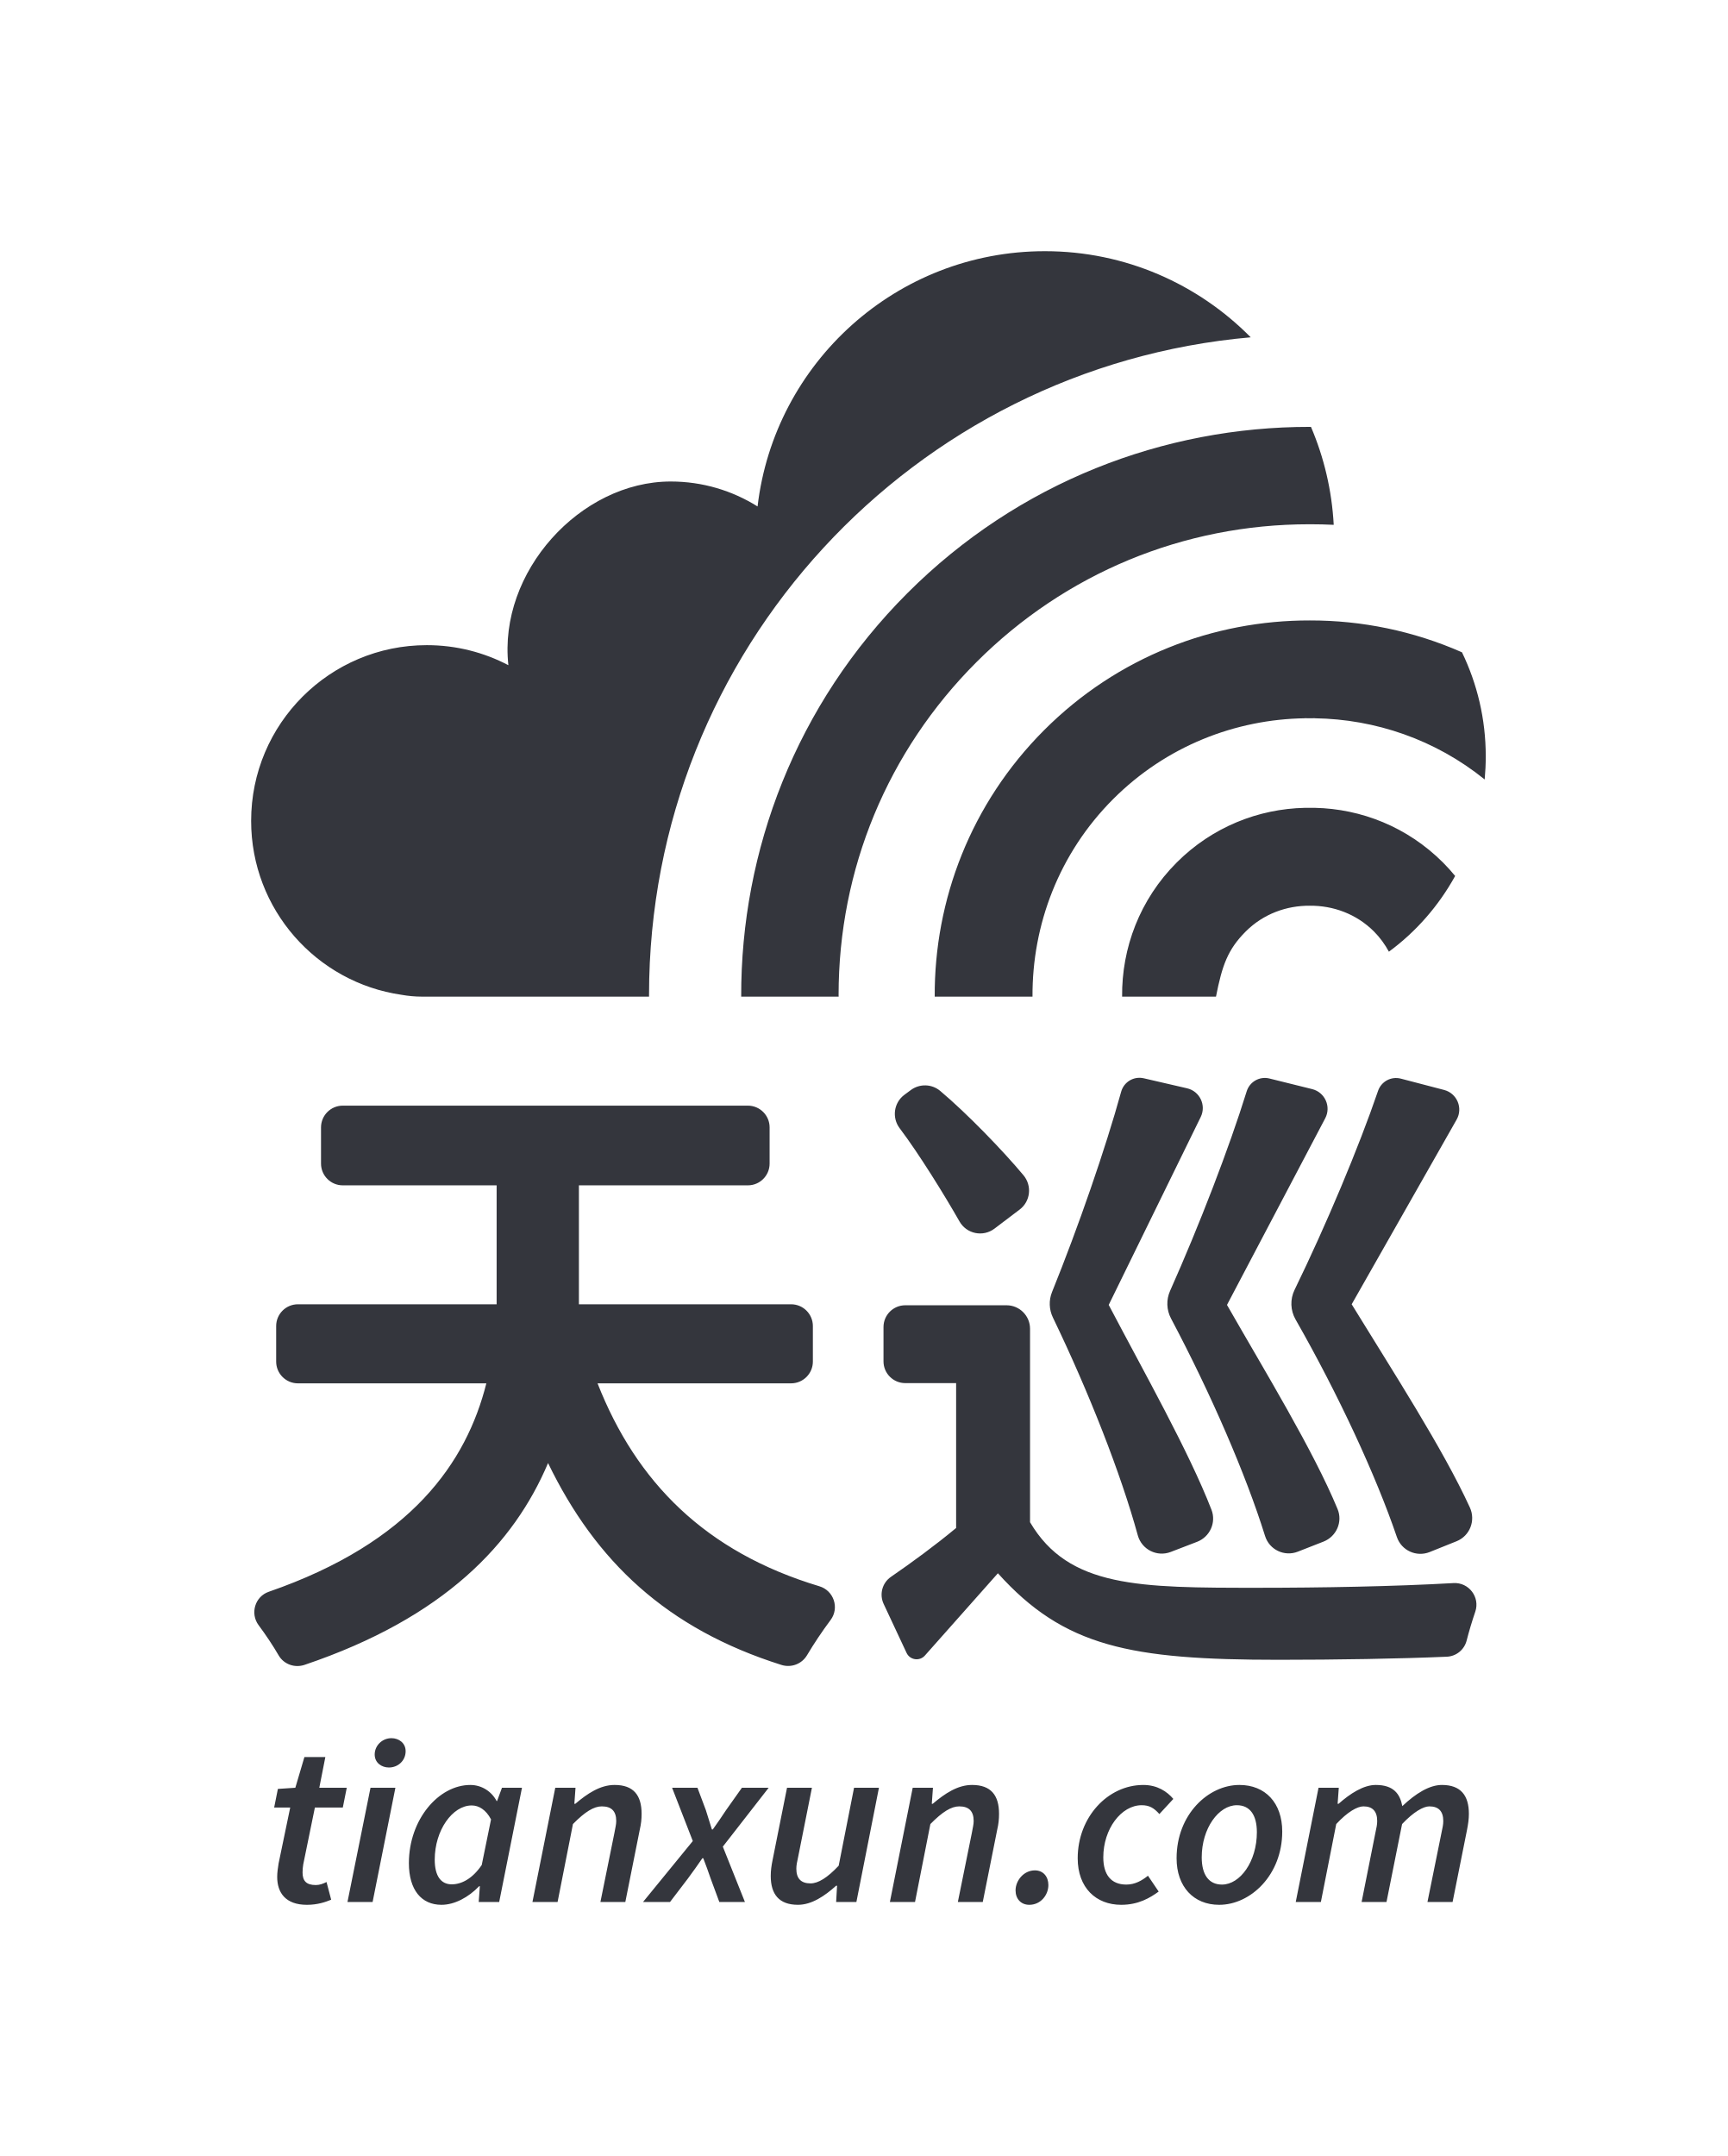
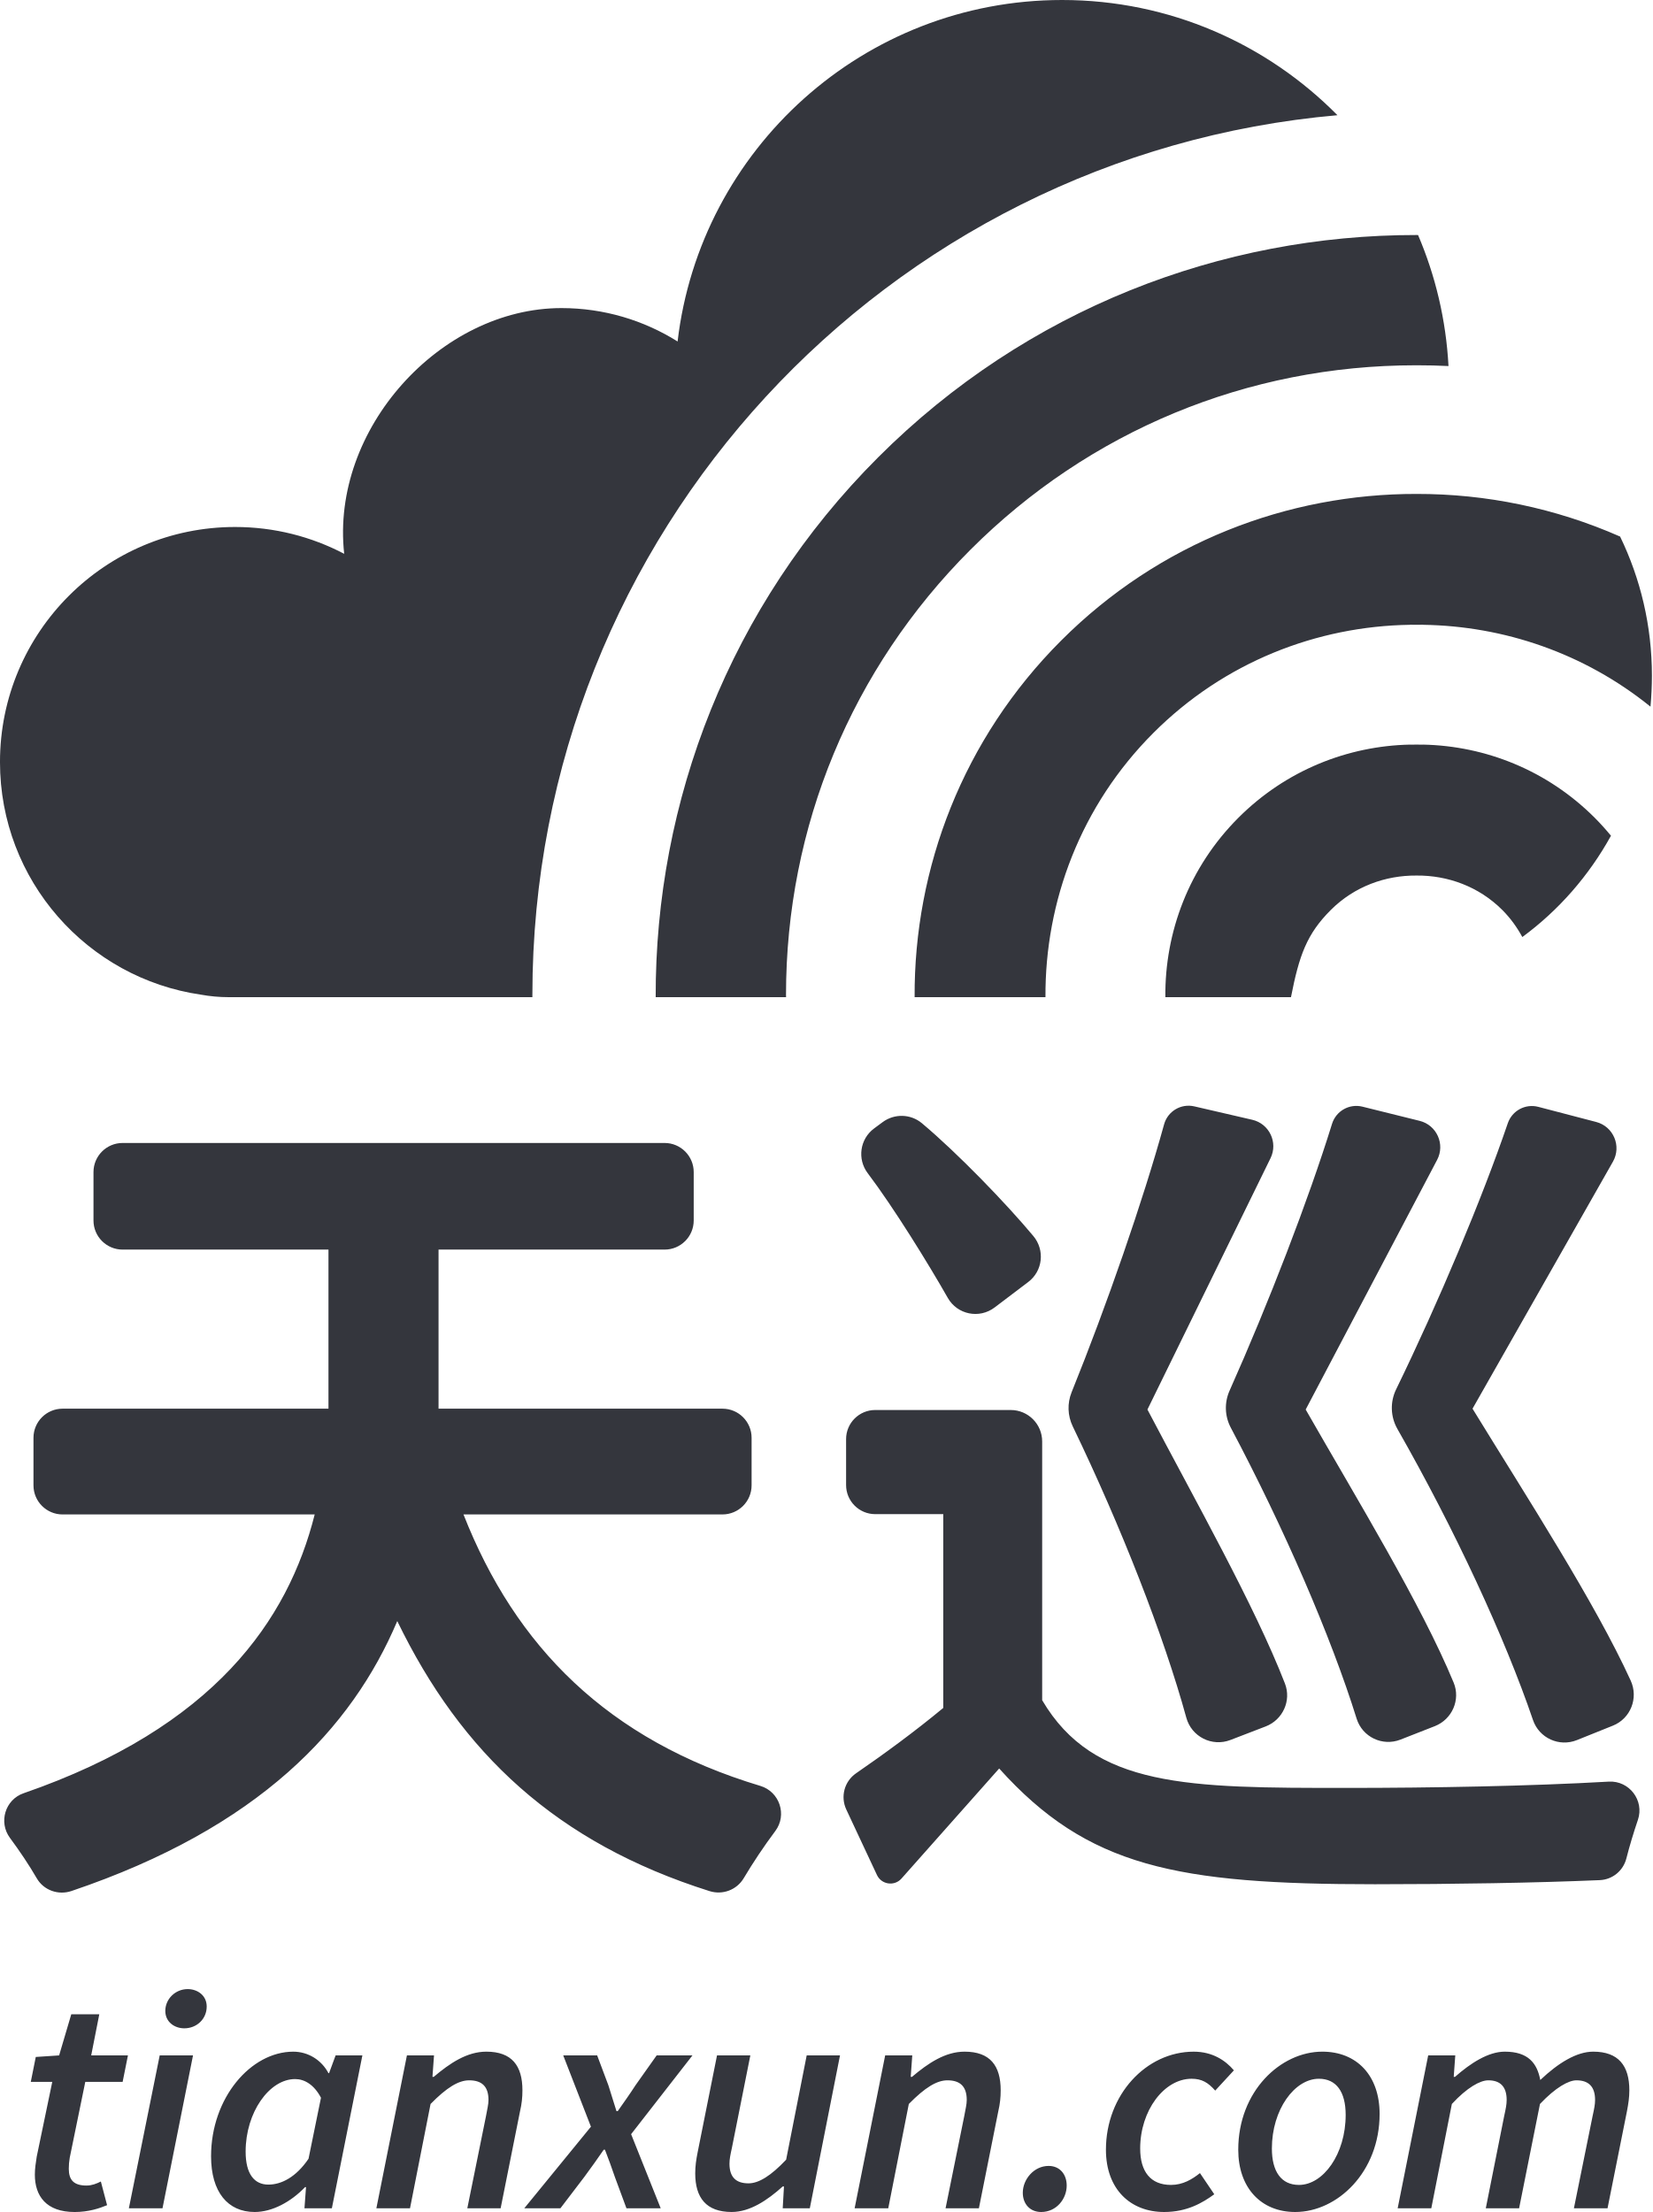
- <svg xmlns="http://www.w3.org/2000/svg" viewBox="0 0 165.09 206" enable-background="new 0 0 165.09 206">
-   <path d="M86.717 56.667c10.613-10.615 24.535-15.894 38.453-15.88l.109.003c1.238 2.898 1.995 6.049 2.173 9.356-.739-.037-1.479-.054-2.222-.054l-.06.002-.059-.002c-12.014 0-23.307 4.681-31.799 13.172-8.494 8.496-13.175 19.788-13.175 31.801l.005.16h-9.313c-.038-13.95 5.241-27.915 15.888-38.558zm55.161 17.809c.066-.731.102-1.471.102-2.219 0-3.561-.818-6.928-2.271-9.931-4.616-2.035-9.576-3.055-14.539-3.045-9.188-.017-18.373 3.462-25.379 10.47-7.028 7.027-10.514 16.258-10.469 25.474h9.345c-.038-6.836 2.515-13.683 7.717-18.883 5.06-5.059 11.675-7.614 18.316-7.713v-.005l.471.004.47-.004v.005c5.766.085 11.509 2.025 16.237 5.847zm-93.296-10.919l-.007-.039.007.039zm89.311 18.853c-3.397-3.397-7.807-5.129-12.253-5.224v.003l-.47-.003-.471.003v-.003c-4.442.096-8.855 1.828-12.251 5.224-3.534 3.536-5.264 8.179-5.218 12.815h8.972c.587-2.996 1.13-4.512 2.84-6.223 1.69-1.689 3.913-2.481 6.128-2.463 2.214-.019 4.442.774 6.129 2.463.584.586 1.051 1.239 1.426 1.929 2.599-1.91 4.754-4.379 6.331-7.235-.363-.442-.75-.872-1.163-1.286zm-75.87 12.655c0-32.957 25.273-60.007 57.497-62.836-5.013-5.077-11.969-8.229-19.667-8.229-14.17 0-25.845 10.659-27.459 24.391-2.404-1.507-5.249-2.385-8.298-2.385-8.635 0-16.5 8.642-15.514 17.552-2.33-1.222-4.981-1.916-7.793-1.916-9.274 0-16.79 7.518-16.79 16.792 0 8.45 6.238 15.44 14.362 16.615.638.114 1.29.177 1.959.177h21.703v-.161zm-13.467-31.723l.02.177-.02-.177zm0 0z" fill="#34363D" />
+ <svg xmlns="http://www.w3.org/2000/svg" viewBox="0 0 118 158">
  <g fill="#34363D">
-     <path d="M27.733 172.705h-1.534l.356-1.779 1.668-.111.867-2.936h2.001l-.578 2.936h2.624l-.378 1.89h-2.668l-1.112 5.426c-.044.267-.066.511-.066.779 0 .801.355 1.201 1.267 1.201.378 0 .712-.134 1.023-.289l.445 1.69c-.534.222-1.312.489-2.313.489-2.046 0-2.846-1.156-2.846-2.668 0-.445.067-.845.134-1.29l1.11-5.338zM35.406 170.815h2.379l-2.179 10.918h-2.402l2.202-10.918zm.4-3.18c0-.845.711-1.557 1.601-1.557.689 0 1.356.445 1.356 1.245 0 .89-.712 1.557-1.601 1.557-.689 0-1.356-.445-1.356-1.245zM44.945 170.548c1.067 0 2.024.601 2.513 1.535h.044l.467-1.268h1.912l-2.179 10.918h-1.957l.111-1.512h-.066c-1.023 1.067-2.357 1.779-3.602 1.779-1.913 0-3.114-1.423-3.114-3.98.001-4.181 2.847-7.472 5.871-7.472zm1.09 7.649l.889-4.358c-.489-.934-1.178-1.334-1.845-1.334-1.846 0-3.536 2.379-3.536 5.181 0 1.601.623 2.357 1.623 2.357.934 0 1.98-.533 2.869-1.846zM53.062 170.815h1.935l-.111 1.534h.089c1.156-.979 2.379-1.802 3.758-1.802 1.823 0 2.579 1.001 2.579 2.758 0 .511-.044.956-.178 1.534l-1.378 6.894h-2.38l1.334-6.582c.089-.511.178-.823.178-1.156 0-.934-.445-1.401-1.379-1.401-.756 0-1.601.511-2.758 1.69l-1.468 7.449h-2.402l2.181-10.918zM66.205 175.907l-1.979-5.092h2.424l.801 2.135c.2.645.378 1.223.578 1.846h.089c.423-.601.867-1.223 1.268-1.846l1.512-2.135h2.557l-4.381 5.626 2.113 5.292h-2.446l-.823-2.224c-.222-.645-.467-1.334-.712-1.957h-.089c-.423.623-.89 1.268-1.379 1.935l-1.712 2.246h-2.58l4.759-5.826zM81.837 181.733h-1.935l.089-1.557h-.089c-1.09.979-2.335 1.823-3.647 1.823-1.823 0-2.602-1.023-2.602-2.757 0-.511.066-.979.178-1.534l1.378-6.894h2.38l-1.312 6.582c-.112.511-.178.823-.178 1.156 0 .934.445 1.401 1.356 1.401.734 0 1.601-.533 2.691-1.69l1.468-7.449h2.379l-2.156 10.919zM87.219 170.815h1.935l-.111 1.534h.089c1.156-.979 2.379-1.802 3.758-1.802 1.823 0 2.579 1.001 2.579 2.758 0 .511-.044.956-.178 1.534l-1.378 6.894h-2.38l1.334-6.582c.089-.511.178-.823.178-1.156 0-.934-.445-1.401-1.379-1.401-.756 0-1.601.511-2.758 1.69l-1.468 7.449h-2.402l2.181-10.918zM97.048 180.622c0-.934.778-1.913 1.846-1.913.801 0 1.29.601 1.29 1.401 0 .956-.734 1.89-1.823 1.89-.802 0-1.313-.578-1.313-1.378zM109.256 170.548c1.334 0 2.268.623 2.869 1.334l-1.334 1.446c-.511-.578-.956-.845-1.69-.845-1.957 0-3.669 2.269-3.669 4.981 0 1.646.734 2.602 2.201 2.602.845 0 1.512-.4 2.068-.845l1.023 1.512c-.823.6-1.935 1.267-3.58 1.267-2.402 0-4.158-1.623-4.158-4.448-.001-3.913 2.868-7.004 6.27-7.004zM112.436 177.552c0-4.18 3.024-7.005 6.004-7.005 2.469 0 4.092 1.712 4.092 4.448 0 4.158-3.024 7.005-6.026 7.005-2.447 0-4.07-1.734-4.07-4.448zm2.402-.088c0 1.646.667 2.602 1.935 2.602 1.734 0 3.335-2.201 3.335-5.003 0-1.646-.667-2.58-1.912-2.58-1.735-.001-3.358 2.201-3.358 4.981zM126.001 170.815h1.935l-.111 1.534h.089c1.112-.979 2.379-1.802 3.558-1.802 1.69 0 2.313.845 2.535 2.024 1.29-1.223 2.602-2.024 3.781-2.024 1.801 0 2.58 1.001 2.58 2.758 0 .511-.067.956-.178 1.534l-1.379 6.894h-2.402l1.334-6.582c.111-.511.178-.823.178-1.156 0-.934-.445-1.401-1.334-1.401-.556 0-1.49.511-2.602 1.69l-1.49 7.449h-2.379l1.312-6.582c.111-.511.178-.823.178-1.156 0-.934-.445-1.401-1.312-1.401-.578 0-1.512.511-2.602 1.69l-1.468 7.449h-2.402l2.179-10.918z" />
+     <path d="M62.717 32.667c10.613-10.615 24.535-15.894 38.453-15.88l.109.003c1.238 2.898 1.995 6.049 2.173 9.356-.739-.037-1.479-.054-2.222-.054l-.06.002-.059-.002c-12.014 0-23.307 4.681-31.799 13.172-8.494 8.496-13.175 19.788-13.175 31.801l.005.16h-9.313c-.038-13.95 5.241-27.915 15.888-38.558zm55.161 17.809c.066-.731.102-1.471.102-2.219 0-3.561-.818-6.928-2.271-9.931-4.616-2.035-9.576-3.055-14.539-3.045-9.188-.017-18.373 3.462-25.379 10.47-7.028 7.027-10.514 16.258-10.469 25.474h9.345c-.038-6.836 2.515-13.683 7.717-18.883 5.06-5.059 11.675-7.614 18.316-7.713v-.005l.471.004.47-.004v.005c5.766.085 11.509 2.025 16.237 5.847zm-93.296-10.919l-.007-.039.007.039zm89.311 18.853c-3.397-3.397-7.807-5.129-12.253-5.224v.003l-.47-.003-.471.003v-.003c-4.442.096-8.855 1.828-12.251 5.224-3.534 3.536-5.264 8.179-5.218 12.815h8.972c.587-2.996 1.13-4.512 2.84-6.223 1.69-1.689 3.913-2.481 6.128-2.463 2.214-.019 4.442.774 6.129 2.463.584.586 1.051 1.239 1.426 1.929 2.599-1.91 4.754-4.379 6.331-7.235-.363-.442-.75-.872-1.163-1.286zm-75.87 12.655c0-32.957 25.273-60.007 57.497-62.836-5.013-5.077-11.969-8.229-19.667-8.229-14.17 0-25.845 10.659-27.459 24.391-2.404-1.507-5.249-2.385-8.298-2.385-8.635 0-16.5 8.642-15.514 17.552-2.33-1.222-4.981-1.916-7.793-1.916-9.274 0-16.79 7.518-16.79 16.792 0 8.45 6.238 15.44 14.362 16.615.638.114 1.29.177 1.959.177h21.703v-.161zm-13.467-31.723l.02.177-.02-.177zM3.733 148.705h-1.534l.356-1.779 1.668-.111.867-2.936h2.001l-.578 2.936h2.624l-.378 1.89h-2.668l-1.112 5.426c-.044.267-.066.511-.066.779 0 .801.355 1.201 1.267 1.201.378 0 .712-.134 1.023-.289l.445 1.69c-.534.222-1.312.489-2.313.489-2.046 0-2.846-1.156-2.846-2.668 0-.445.067-.845.134-1.29l1.11-5.338zm7.673-1.89h2.379l-2.179 10.918h-2.402l2.202-10.918zm.4-3.18c0-.845.711-1.557 1.601-1.557.689 0 1.356.445 1.356 1.245 0 .89-.712 1.557-1.601 1.557-.689 0-1.356-.445-1.356-1.245zm9.139 2.913c1.067 0 2.024.601 2.513 1.535h.044l.467-1.268h1.912l-2.179 10.918h-1.957l.111-1.512h-.066c-1.023 1.067-2.357 1.779-3.602 1.779-1.913 0-3.114-1.423-3.114-3.98.001-4.181 2.847-7.472 5.871-7.472zm1.09 7.649l.889-4.358c-.489-.934-1.178-1.334-1.845-1.334-1.846 0-3.536 2.379-3.536 5.181 0 1.601.623 2.357 1.623 2.357.934 0 1.98-.533 2.869-1.846zm7.027-7.382h1.935l-.111 1.534h.089c1.156-.979 2.379-1.802 3.758-1.802 1.823 0 2.579 1.001 2.579 2.758 0 .511-.044.956-.178 1.534l-1.378 6.894h-2.38l1.334-6.582c.089-.511.178-.823.178-1.156 0-.934-.445-1.401-1.379-1.401-.756 0-1.601.511-2.758 1.69l-1.468 7.449h-2.402l2.181-10.918zm13.143 5.092l-1.979-5.092h2.424l.801 2.135c.2.645.378 1.223.578 1.846h.089c.423-.601.867-1.223 1.268-1.846l1.512-2.135h2.557l-4.381 5.626 2.113 5.292h-2.446l-.823-2.224c-.222-.645-.467-1.334-.712-1.957h-.089c-.423.623-.89 1.268-1.379 1.935l-1.712 2.246h-2.58l4.759-5.826zm15.632 5.826h-1.935l.089-1.557h-.089c-1.09.979-2.335 1.823-3.647 1.823-1.823 0-2.602-1.023-2.602-2.757 0-.511.066-.979.178-1.534l1.378-6.894h2.38l-1.312 6.582c-.112.511-.178.823-.178 1.156 0 .934.445 1.401 1.356 1.401.734 0 1.601-.533 2.691-1.69l1.468-7.449h2.379l-2.156 10.919zm5.382-10.918h1.935l-.111 1.534h.089c1.156-.979 2.379-1.802 3.758-1.802 1.823 0 2.579 1.001 2.579 2.758 0 .511-.044.956-.178 1.534l-1.378 6.894h-2.38l1.334-6.582c.089-.511.178-.823.178-1.156 0-.934-.445-1.401-1.379-1.401-.756 0-1.601.511-2.758 1.69l-1.468 7.449h-2.402l2.181-10.918zm9.829 9.807c0-.934.778-1.913 1.846-1.913.801 0 1.29.601 1.29 1.401 0 .956-.734 1.89-1.823 1.89-.802 0-1.313-.578-1.313-1.378zm12.208-10.074c1.334 0 2.268.623 2.869 1.334l-1.334 1.446c-.511-.578-.956-.845-1.69-.845-1.957 0-3.669 2.269-3.669 4.981 0 1.646.734 2.602 2.201 2.602.845 0 1.512-.4 2.068-.845l1.023 1.512c-.823.6-1.935 1.267-3.58 1.267-2.402 0-4.158-1.623-4.158-4.448-.001-3.913 2.868-7.004 6.27-7.004zm3.18 7.004c0-4.18 3.024-7.005 6.004-7.005 2.469 0 4.092 1.712 4.092 4.448 0 4.158-3.024 7.005-6.026 7.005-2.447 0-4.07-1.734-4.07-4.448zm2.402-.088c0 1.646.667 2.602 1.935 2.602 1.734 0 3.335-2.201 3.335-5.003 0-1.646-.667-2.58-1.912-2.58-1.735-.001-3.358 2.201-3.358 4.981zm11.163-6.649h1.935l-.111 1.534h.089c1.112-.979 2.379-1.802 3.558-1.802 1.69 0 2.313.845 2.535 2.024 1.29-1.223 2.602-2.024 3.781-2.024 1.801 0 2.58 1.001 2.58 2.758 0 .511-.067.956-.178 1.534l-1.379 6.894h-2.402l1.334-6.582c.111-.511.178-.823.178-1.156 0-.934-.445-1.401-1.334-1.401-.556 0-1.49.511-2.602 1.69l-1.49 7.449h-2.379l1.312-6.582c.111-.511.178-.823.178-1.156 0-.934-.445-1.401-1.312-1.401-.578 0-1.512.511-2.602 1.69l-1.468 7.449h-2.402l2.179-10.918zM51.598 108.174h-18.496c3.712 9.448 10.307 16.116 21.201 19.39 1.376.413 1.931 2.072 1.07 3.222-.813 1.086-1.611 2.287-2.256 3.371-.501.84-1.51 1.216-2.443.922-10.94-3.453-17.736-9.864-22.301-19.288-3.241 7.662-9.877 14.759-23.27 19.282-.939.317-1.98-.051-2.477-.909-.536-.927-1.221-1.95-1.916-2.887-.828-1.117-.342-2.733.971-3.187 13.649-4.723 18.895-12.373 20.795-19.915h-18.005c-1.149 0-2.08-.931-2.08-2.08v-3.395c0-1.149.931-2.08 2.08-2.08h18.988v-11.363h-14.702c-1.149 0-2.08-.931-2.08-2.08v-3.456c0-1.149.931-2.08 2.08-2.08h38.708c1.149 0 2.08.931 2.08 2.08v3.456c0 1.149-.931 2.08-2.08 2.08h-16.144v11.363h20.278c1.149 0 2.08.931 2.08 2.08v3.394c0 1.149-.932 2.08-2.081 2.08zm11.035 25.756l-2.19-4.678c-.431-.92-.138-2.013.698-2.589 2.022-1.392 4.204-2.99 6.227-4.668v-13.842h-4.86c-1.149 0-2.08-.931-2.08-2.08v-3.278c0-1.149.931-2.08 2.08-2.08h9.678c1.24 0 2.246 1.005 2.246 2.246v18.482c3.686 6.265 10.442 6.265 21.744 6.265 6.055 0 13.121-.126 18.72-.449 1.465-.084 2.556 1.343 2.083 2.733-.311.914-.6 1.874-.823 2.752-.225.883-.99 1.511-1.9 1.551-4.54.196-10.516.294-16.053.294-14.189 0-20.515-1.233-26.842-8.268l-6.98 7.865c-.504.565-1.426.432-1.748-.256zm3.213-53.697c2.557 2.145 6.023 5.738 7.956 8.056.836 1.001.678 2.492-.362 3.28l-2.405 1.822c-1.094.829-2.665.51-3.343-.683-1.395-2.455-3.879-6.476-5.717-8.905-.765-1.011-.565-2.446.454-3.2l.608-.45c.846-.625 2.005-.594 2.809.08zm16.104 20.448c3.39 6.458 7.658 14 9.82 19.57.474 1.221-.152 2.595-1.375 3.065l-2.517.968c-1.316.506-2.777-.229-3.15-1.589-1.62-5.899-4.65-13.627-8.113-20.813-.369-.767-.399-1.645-.081-2.434 2.523-6.243 5.104-13.696 6.605-19.135.26-.941 1.21-1.506 2.161-1.286l4.137.957c1.216.281 1.854 1.621 1.305 2.742l-8.792 17.955zm11.302 0c3.663 6.41 8.252 13.906 10.568 19.506.506 1.222-.109 2.62-1.339 3.107-.847.336-1.663.655-2.468.967-1.282.496-2.714-.19-3.123-1.503-1.832-5.876-5.166-13.573-8.984-20.776-.437-.824-.471-1.795-.091-2.646 2.78-6.233 5.644-13.648 7.318-19.058.286-.924 1.237-1.463 2.176-1.23l4.082 1.013c1.222.303 1.835 1.672 1.249 2.786l-9.388 17.834zm11.916-.061c3.912 6.377 8.741 13.83 11.296 19.421.569 1.244-.002 2.71-1.272 3.22l-2.567 1.031c-1.266.509-2.699-.142-3.139-1.434-1.998-5.868-5.574-13.588-9.681-20.787-.498-.873-.533-1.928-.094-2.831 3.034-6.23 6.138-13.619 7.975-19.005.308-.904 1.257-1.416 2.181-1.174l4.133 1.08c1.233.322 1.826 1.727 1.196 2.835l-10.028 17.644z" />
  </g>
-   <path d="M75.598 132.174h-18.496c3.712 9.448 10.307 16.116 21.201 19.39 1.376.413 1.931 2.072 1.07 3.222-.813 1.086-1.611 2.287-2.256 3.371-.501.84-1.51 1.216-2.443.922-10.94-3.453-17.736-9.864-22.301-19.288-3.241 7.662-9.877 14.759-23.27 19.282-.939.317-1.98-.051-2.477-.909-.536-.927-1.221-1.95-1.916-2.887-.828-1.117-.342-2.733.971-3.187 13.649-4.723 18.895-12.373 20.795-19.915h-18.005c-1.149 0-2.08-.931-2.08-2.08v-3.395c0-1.149.931-2.08 2.08-2.08h18.988v-11.363h-14.702c-1.149 0-2.08-.931-2.08-2.08v-3.456c0-1.149.931-2.08 2.08-2.08h38.708c1.149 0 2.08.931 2.08 2.08v3.456c0 1.149-.931 2.08-2.08 2.08h-16.144v11.363h20.278c1.149 0 2.08.931 2.08 2.08v3.394c0 1.149-.932 2.08-2.081 2.08zM86.633 157.93l-2.19-4.678c-.431-.92-.138-2.013.698-2.589 2.022-1.392 4.204-2.99 6.227-4.668v-13.842h-4.86c-1.149 0-2.08-.931-2.08-2.08v-3.278c0-1.149.931-2.08 2.08-2.08h9.678c1.24 0 2.246 1.005 2.246 2.246v18.482c3.686 6.265 10.442 6.265 21.744 6.265 6.055 0 13.121-.126 18.72-.449 1.465-.084 2.556 1.343 2.083 2.733-.311.914-.6 1.874-.823 2.752-.225.883-.99 1.511-1.9 1.551-4.54.196-10.516.294-16.053.294-14.189 0-20.515-1.233-26.842-8.268l-6.98 7.865c-.504.565-1.426.432-1.748-.256zm3.213-53.697c2.557 2.145 6.023 5.738 7.956 8.056.836 1.001.678 2.492-.362 3.28l-2.405 1.822c-1.094.829-2.665.51-3.343-.683-1.395-2.455-3.879-6.476-5.717-8.905-.765-1.011-.565-2.446.454-3.2l.608-.45c.846-.625 2.005-.594 2.809.08zm16.104 20.448c3.39 6.458 7.658 14 9.82 19.57.474 1.221-.152 2.595-1.375 3.065l-2.517.968c-1.316.506-2.777-.229-3.15-1.589-1.62-5.899-4.65-13.627-8.113-20.813-.369-.767-.399-1.645-.081-2.434 2.523-6.243 5.104-13.696 6.605-19.135.26-.941 1.21-1.506 2.161-1.286l4.137.957c1.216.281 1.854 1.621 1.305 2.742l-8.792 17.955zm11.302 0c3.663 6.41 8.252 13.906 10.568 19.506.506 1.222-.109 2.62-1.339 3.107-.847.336-1.663.655-2.468.967-1.282.496-2.714-.19-3.123-1.503-1.832-5.876-5.166-13.573-8.984-20.776-.437-.824-.471-1.795-.091-2.646 2.78-6.233 5.644-13.648 7.318-19.058.286-.924 1.237-1.463 2.176-1.23l4.082 1.013c1.222.303 1.835 1.672 1.249 2.786l-9.388 17.834zm11.916-.061c3.912 6.377 8.741 13.83 11.296 19.421.569 1.244-.002 2.71-1.272 3.22l-2.567 1.031c-1.266.509-2.699-.142-3.139-1.434-1.998-5.868-5.574-13.588-9.681-20.787-.498-.873-.533-1.928-.094-2.831 3.034-6.23 6.138-13.619 7.975-19.005.308-.904 1.257-1.416 2.181-1.174l4.133 1.08c1.233.322 1.826 1.727 1.196 2.835l-10.028 17.644z" fill="#34363D" />
</svg>
